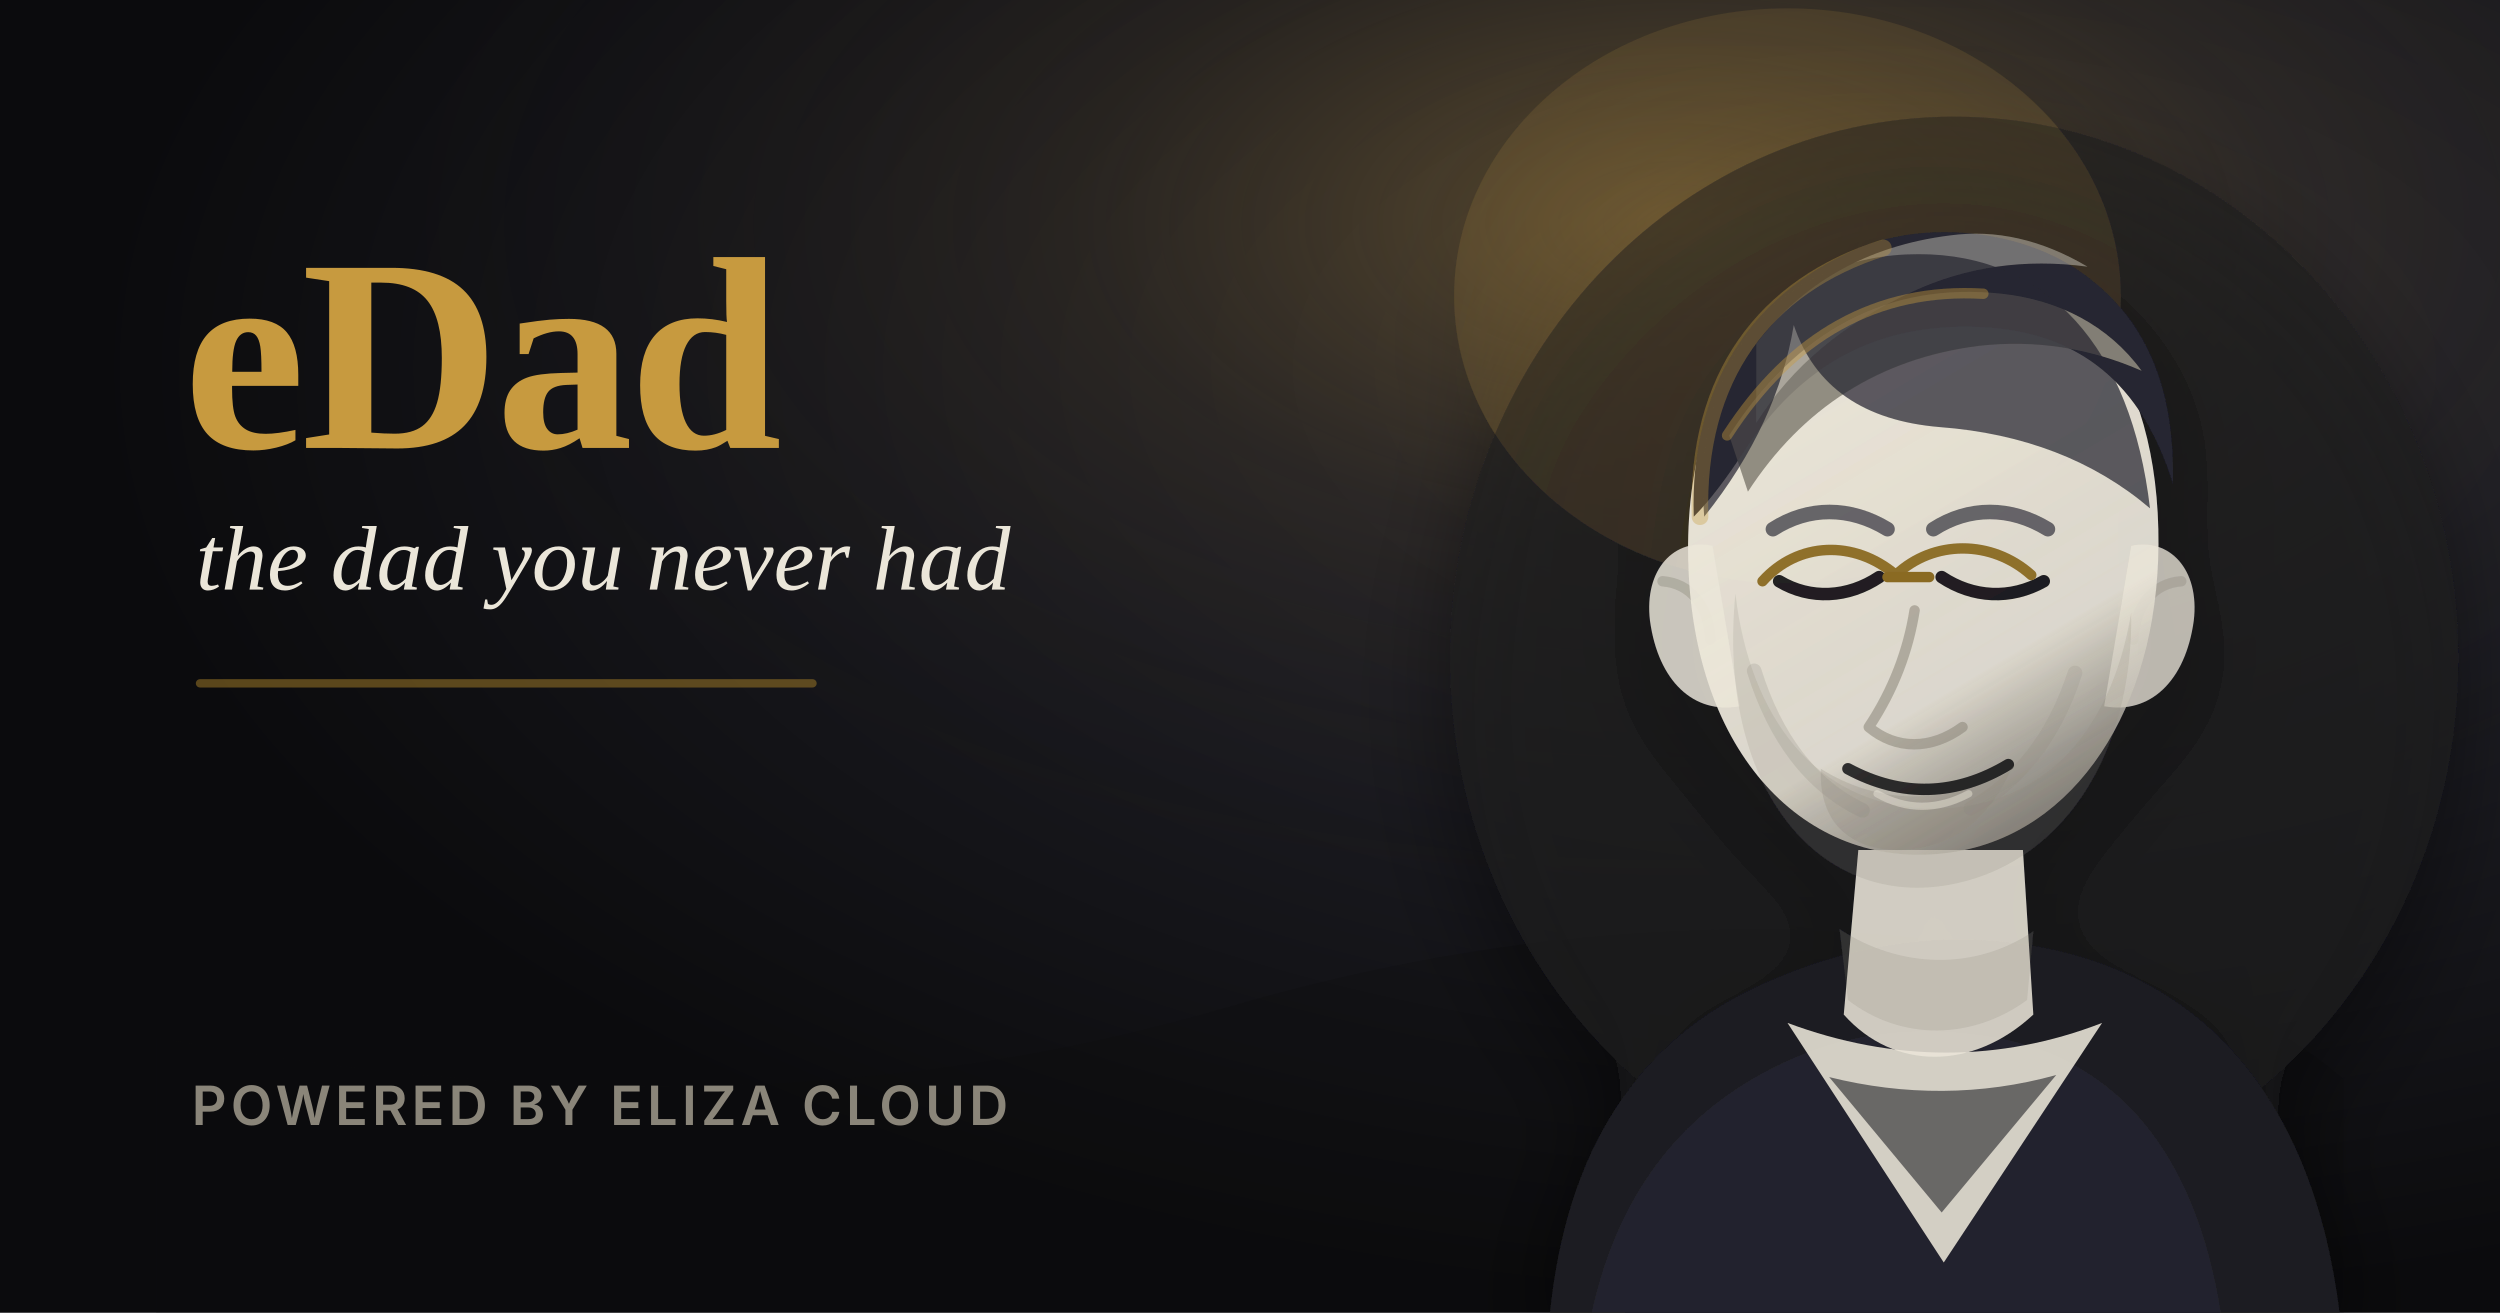
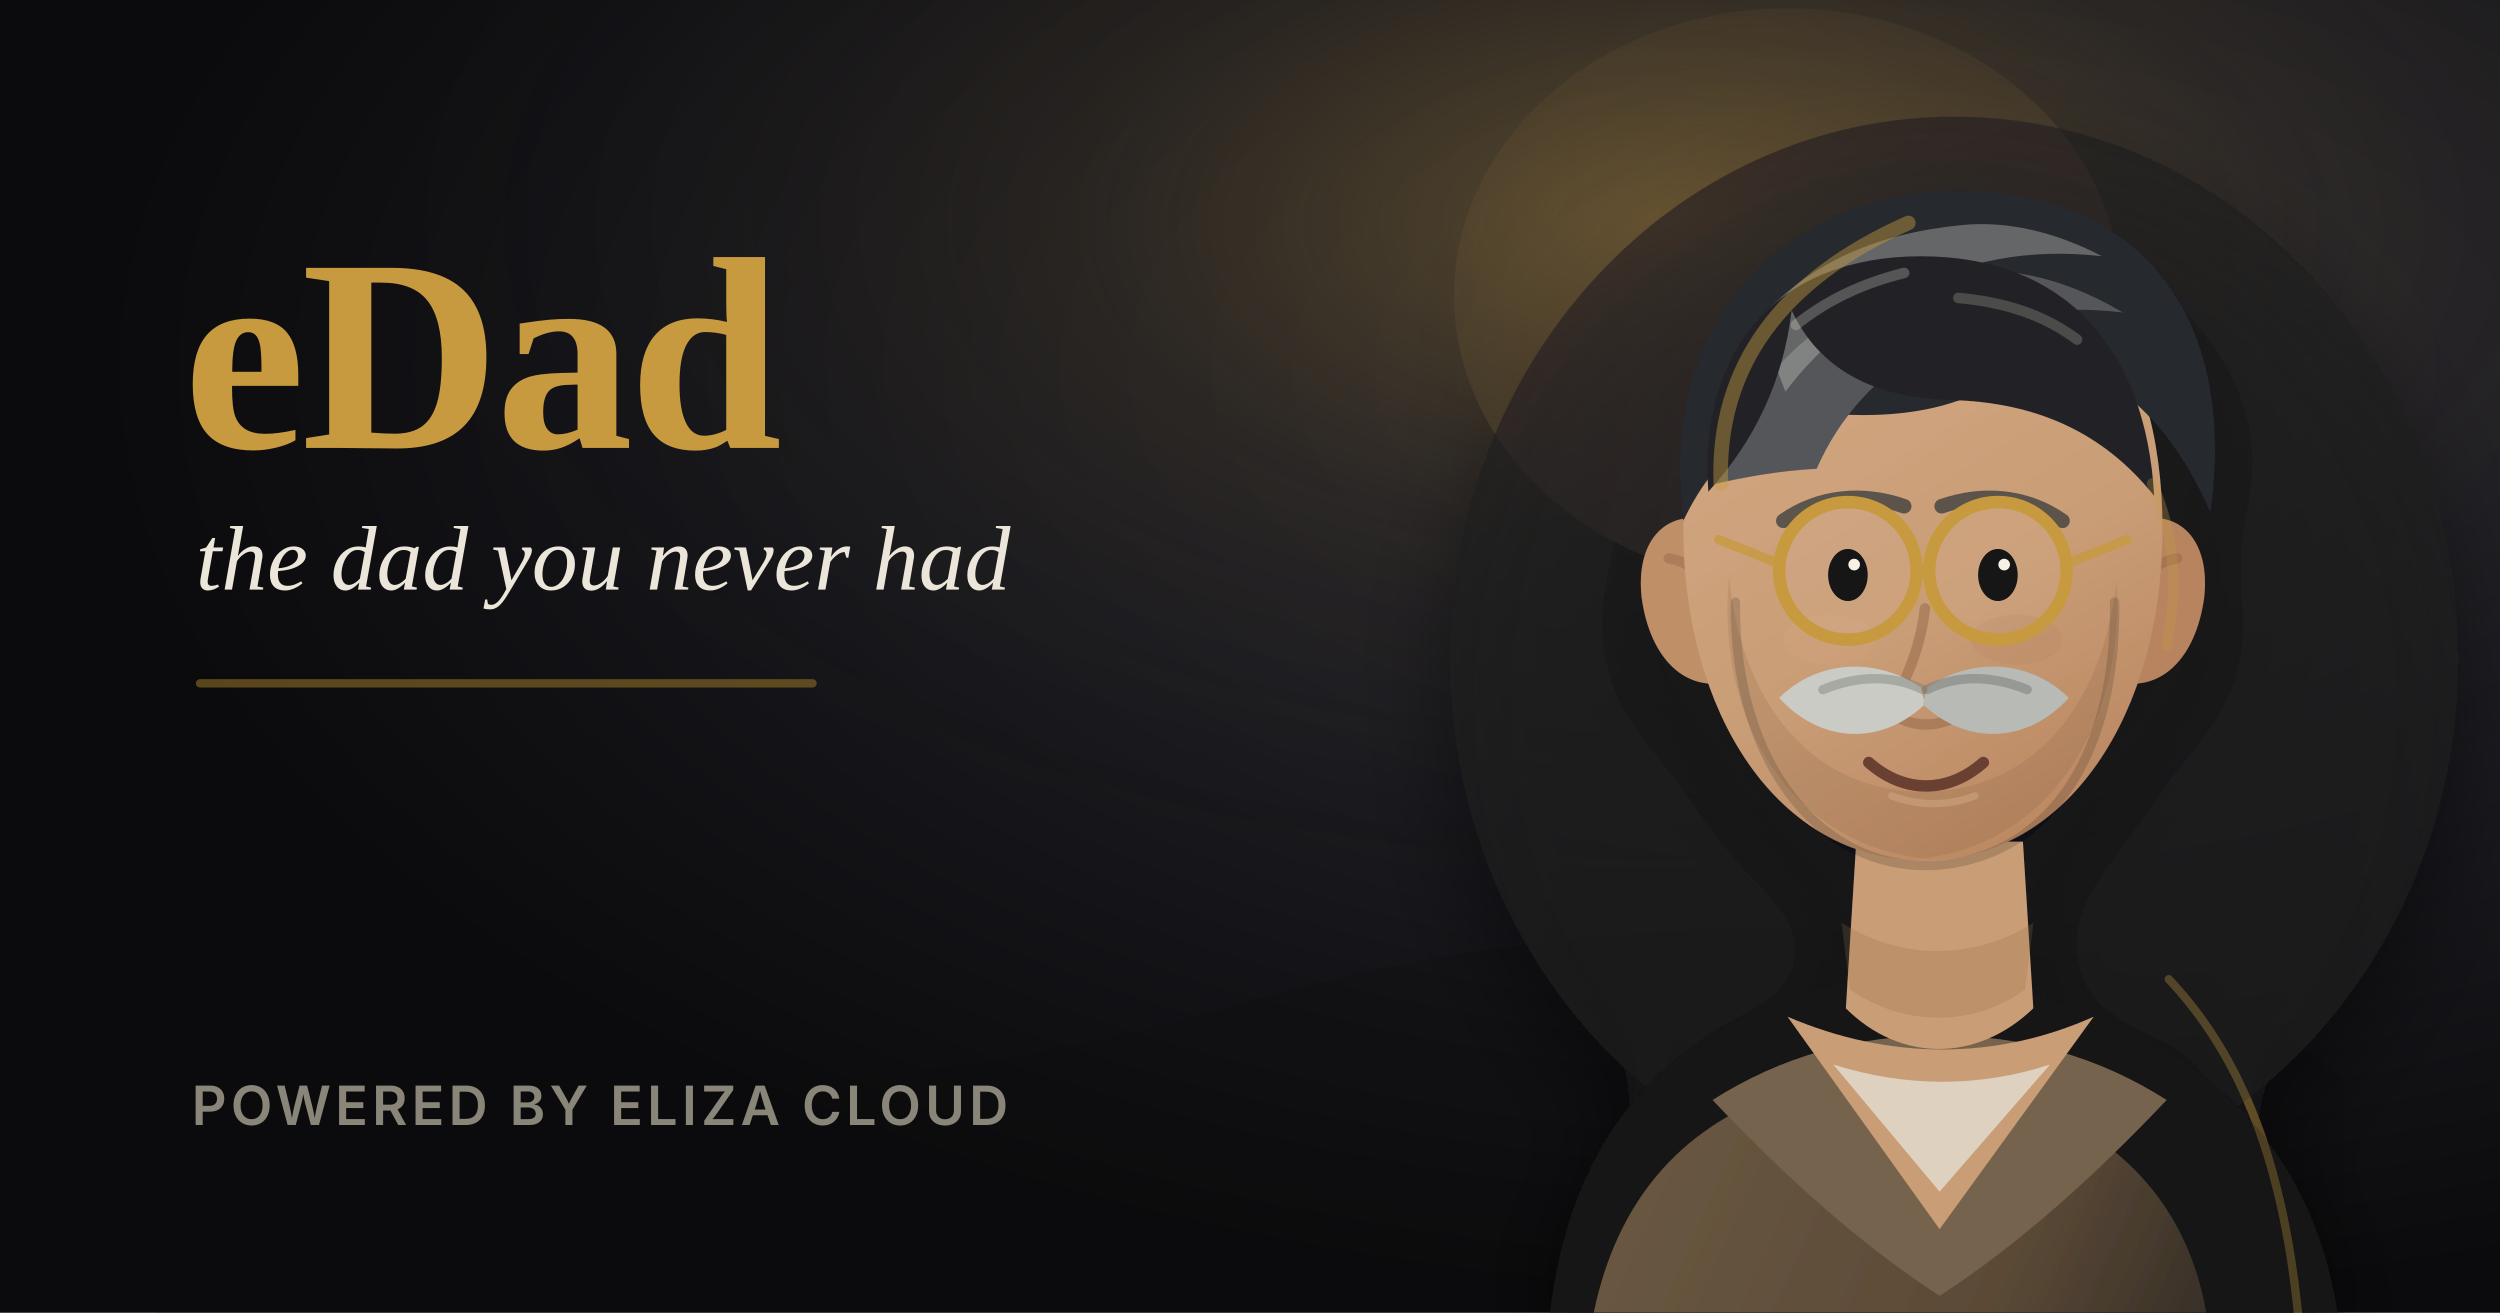
<svg xmlns="http://www.w3.org/2000/svg" viewBox="0 0 1200 630" role="img" aria-labelledby="ogTitle ogDesc">
  <defs>
    <radialGradient id="ogBg" cx="76%" cy="28%" r="72%">
      <stop offset="0" stop-color="#262630" />
      <stop offset="0.45" stop-color="#1c1c22" />
      <stop offset="1" stop-color="#0b0b0d" />
    </radialGradient>
    <radialGradient id="ogGlow" cx="67%" cy="17%" r="54%">
      <stop offset="0" stop-color="#c79a3f" stop-opacity="0.38" />
      <stop offset="0.44" stop-color="#8a6a24" stop-opacity="0.12" />
      <stop offset="1" stop-color="#0b0b0d" stop-opacity="0" />
    </radialGradient>
-     <linearGradient id="ogFace" x1="817" y1="135" x2="1000" y2="444" gradientUnits="userSpaceOnUse">
-       <stop offset="0" stop-color="#ebe6d9" />
-       <stop offset="0.64" stop-color="#ebe6d9" stop-opacity="0.92" />
-       <stop offset="1" stop-color="#8a8579" stop-opacity="0.48" />
+     <linearGradient id="ogFace" x1="820" y1="116" x2="1000" y2="414" gradientUnits="userSpaceOnUse">
+       <stop offset="0" stop-color="#d3aa84" />
+       <stop offset="0.6" stop-color="#c99d76" />
+       <stop offset="1" stop-color="#b8845e" />
+     </linearGradient>
+     <linearGradient id="ogSweater" x1="790" y1="502" x2="1075" y2="630" gradientUnits="userSpaceOnUse">
+       <stop offset="0" stop-color="#6a5842" />
+       <stop offset="0.64" stop-color="#5b4a36" />
+       <stop offset="1" stop-color="#332c26" />
    </linearGradient>
    <filter id="ogShadow" x="-20%" y="-20%" width="140%" height="150%">
      <feDropShadow dx="0" dy="22" stdDeviation="24" flood-color="#0b0b0d" flood-opacity="0.7" />
    </filter>
  </defs>
  <rect width="1200" height="630" fill="#0b0b0d" />
  <rect width="1200" height="630" fill="url(#ogBg)" />
  <rect width="1200" height="630" fill="url(#ogGlow)" />
  <path d="M75 498c187 35 358 31 512-14 143-42 280-49 410-22 58 12 100 31 128 56v112H75z" fill="#0b0b0d" opacity="0.26" />
  <g transform="translate(88 105)">
    <text x="0" y="110" fill="#c79a3f" font-family="Georgia, 'Times New Roman', serif" font-size="132" font-weight="700" letter-spacing="-2">eDad</text>
    <text x="6" y="178" fill="#ebe6d9" font-family="Georgia, 'Times New Roman', serif" font-size="44" font-style="italic">the dad you never had</text>
    <path d="M8 223h294" stroke="#8a6a24" stroke-width="4" stroke-linecap="round" opacity="0.62" />
    <text x="4" y="435" fill="#8a8579" font-family="Inter, Avenir, Helvetica, Arial, sans-serif" font-size="26" font-weight="600" letter-spacing="2">POWERED BY ELIZA CLOUD</text>
  </g>
  <g filter="url(#ogShadow)">
    <ellipse cx="938" cy="316" rx="242" ry="260" fill="#1c1c22" opacity="0.62" />
-     <ellipse cx="858" cy="142" rx="160" ry="138" fill="#c79a3f" opacity="0.13" />
-     <path d="M744 630c8-78 42-131 103-158 38-17 79-25 122-19 87 12 141 73 154 177z" fill="#1c1c22" />
-     <path d="M764 630c12-55 41-94 86-117 33-17 69-22 108-15 59 11 96 56 108 132z" fill="#262630" opacity="0.74" />
-     <path d="M858 491l75 115 76-115c-49 19-100 19-151 0z" fill="#ebe6d9" opacity="0.88" />
-     <path d="M878 517l54 65 55-66c-36 10-73 10-109 1z" fill="#1c1c22" opacity="0.58" />
-     <path d="M892 408h79l5 79c-29 27-67 27-91 0z" fill="#ebe6d9" opacity="0.86" />
-     <path d="M883 446c29 19 65 20 93 1l-3 33c-26 19-60 20-86 0z" fill="#8a8579" opacity="0.2" />
-     <path d="M822 262c-18-4-33 11-30 36 4 29 21 45 43 41z" fill="#ebe6d9" opacity="0.82" />
-     <path d="M1023 262c18-4 33 11 30 36-4 29-21 45-43 41z" fill="#ebe6d9" opacity="0.75" />
-     <path d="M798 279c13 1 22 11 23 28" fill="none" stroke="#8a8579" stroke-width="5" stroke-linecap="round" opacity="0.38" />
-     <path d="M1047 279c-13 1-22 11-23 28" fill="none" stroke="#8a8579" stroke-width="5" stroke-linecap="round" opacity="0.32" />
-     <path d="M923 121c68 0 111 49 113 133 2 80-36 142-93 154-68 14-125-37-132-126-7-91 37-161 112-161z" fill="url(#ogFace)" />
-     <path d="M833 285c7 60 39 101 91 103 54 2 89-34 99-94 1 69-34 122-89 131-62 10-110-48-101-140z" fill="#8a8579" opacity="0.18" />
-     <path d="M813 248c-2-62 27-106 77-128 31-14 77-11 108 10 32 22 46 56 45 102-15-48-45-73-93-75-49-2-86 18-113 60-8 12-16 23-24 31z" fill="#262630" />
-     <path d="M830 209c32-50 76-74 131-68 27 3 51 15 67 37-25-11-51-15-78-12-48 6-85 30-111 70z" fill="#8a8579" opacity="0.92" />
-     <path d="M843 165c22-29 53-47 93-52 22-3 44 2 66 15-30-4-58 0-84 12-33 15-58 36-75 63z" fill="#ebe6d9" opacity="0.38" />
-     <path d="M818 248c24-30 38-61 43-92 10 30 34 46 70 49 40 3 74 16 101 39-9-77-49-122-111-122-66 0-109 49-103 126z" fill="#262630" opacity="0.72" />
-     <path d="M829 209c31-48 72-71 123-68" fill="none" stroke="#c79a3f" stroke-width="5" stroke-linecap="round" opacity="0.42" />
-     <path d="M816 248c-2-67 31-111 88-129" fill="none" stroke="#c79a3f" stroke-width="8" stroke-linecap="round" opacity="0.34" />
-     <path d="M851 254c17-11 37-11 55 0" fill="none" stroke="#262630" stroke-width="7" stroke-linecap="round" opacity="0.66" />
-     <path d="M928 254c17-11 37-11 55 0" fill="none" stroke="#262630" stroke-width="7" stroke-linecap="round" opacity="0.66" />
-     <path d="M854 279c15 9 33 8 48-2" fill="none" stroke="#0b0b0d" stroke-width="6" stroke-linecap="round" opacity="0.9" />
-     <path d="M932 277c15 10 33 11 49 2" fill="none" stroke="#0b0b0d" stroke-width="6" stroke-linecap="round" opacity="0.9" />
-     <path d="M846 279c17-19 44-20 64-3 18-17 46-17 65 0" fill="none" stroke="#8a6a24" stroke-width="5" stroke-linecap="round" stroke-linejoin="round" opacity="0.95" />
-     <path d="M906 277h20" fill="none" stroke="#8a6a24" stroke-width="5" stroke-linecap="round" />
-     <path d="M919 293c-3 19-10 38-22 56 13 11 30 11 45 0" fill="none" stroke="#8a8579" stroke-width="5" stroke-linecap="round" stroke-linejoin="round" opacity="0.55" />
-     <path d="M874 369c27 17 59 18 91 1-11 25-31 39-56 38-23-1-36-15-35-39z" fill="#8a8579" opacity="0.25" />
-     <path d="M887 369c26 14 52 13 77-2" fill="none" stroke="#0b0b0d" stroke-width="5.5" stroke-linecap="round" opacity="0.82" />
-     <path d="M901 381c14 8 29 8 44 0" fill="none" stroke="#ebe6d9" stroke-width="3.5" stroke-linecap="round" opacity="0.46" />
-     <path d="M842 322c10 32 27 55 52 67" fill="none" stroke="#8a8579" stroke-width="7" stroke-linecap="round" opacity="0.22" />
-     <path d="M996 323c-10 31-27 52-50 65" fill="none" stroke="#8a8579" stroke-width="7" stroke-linecap="round" opacity="0.18" />
+     <ellipse cx="858" cy="142" rx="160" ry="138" fill="#c79a3f" opacity="0.06" />
+     <path d="M744 630c9-74 44-123 105-147 36-15 77-18 117-8 91 21 144 76 156 155z" fill="#161417" />
+     <path d="M765 630c11-53 41-88 88-105 28-10 59-12 90-5 67 15 106 53 116 110z" fill="url(#ogSweater)" />
+     <path d="M822 528c36 38 72 70 109 94 37-24 73-56 109-94-33-21-69-31-109-31s-76 10-109 31z" fill="#76634d" />
+     <path d="M858 488l73 102 74-102c-47 21-98 21-147 0z" fill="#c99d76" />
+     <path d="M880 511l51 61 53-61c-34 11-69 11-104 0z" fill="#e1d7c8" opacity="0.9" />
+     <path d="M891 404h80l5 80c-27 26-64 26-90 0z" fill="#c99d76" />
+     <path d="M884 443c29 18 63 18 92 0l-4 32c-25 18-58 18-84 0z" fill="#8d5f42" opacity="0.2" />
+     <path d="M817 249c-18-3-32 11-29 38 4 29 21 46 43 40z" fill="#bf8f67" />
+     <path d="M1029 249c18-3 32 11 29 38-4 29-21 46-43 40z" fill="#b8845e" />
+     <path d="M801 268c12 2 21 11 24 28" fill="none" stroke="#8d5f42" stroke-width="5" stroke-linecap="round" opacity="0.36" />
+     <path d="M1045 268c-12 2-21 11-24 28" fill="none" stroke="#7b5238" stroke-width="5" stroke-linecap="round" opacity="0.3" />
+     <path d="M923 110c69 0 115 52 115 144 0 88-45 159-115 159s-115-71-115-159c0-92 46-144 115-144z" fill="url(#ogFace)" />
+     <path d="M830 276c5 60 39 104 93 104 52 0 86-40 93-101 4 70-33 126-93 133-62-7-100-64-93-136z" fill="#7b5238" opacity="0.16" />
+     <ellipse cx="878" cy="307" rx="22" ry="12" fill="#d7a982" opacity="0.24" />
+     <ellipse cx="968" cy="307" rx="22" ry="12" fill="#a87452" opacity="0.14" />
+     <path d="M808 250c-8-65 15-115 64-142 42-23 101-22 140 2 39 24 58 72 49 136-19-44-48-70-86-77-18 21-48 32-90 30-34-1-60 15-77 51z" fill="#28292d" />
+     <path d="M820 233c19-52 53-85 103-99 31-9 64-3 96 16-34-4-65 1-93 16-25 14-43 34-54 59-18 1-35 4-52 8z" fill="#55575a" />
+     <path d="M844 154c23-27 56-42 98-46 21-2 44 3 67 15-35-4-66 2-94 17-24 12-43 28-58 48z" fill="#c9cbc4" opacity="0.38" />
+     <path d="M820 236c22-24 36-53 40-87 13 28 39 42 76 43 42 1 74 16 98 46-4-71-43-115-112-115-68 0-107 44-102 113z" fill="#232428" />
+     <path d="M826 232c-2-56 29-98 90-125" fill="none" stroke="#c79a3f" stroke-width="7" stroke-linecap="round" opacity="0.44" />
+     <path d="M1033 232c10 22 13 48 7 78" fill="none" stroke="#c79a3f" stroke-width="5" stroke-linecap="round" opacity="0.28" />
+     <path d="M862 156c15-12 32-20 52-25" fill="none" stroke="#ebe6d9" stroke-width="5" stroke-linecap="round" opacity="0.25" />
+     <path d="M940 143c22 2 41 8 57 20" fill="none" stroke="#8a8579" stroke-width="5" stroke-linecap="round" opacity="0.4" />
+     <path d="M856 250c17-12 38-14 58-7" fill="none" stroke="#3c3d3f" stroke-width="7" stroke-linecap="round" opacity="0.78" />
+     <path d="M932 243c20-7 41-5 58 7" fill="none" stroke="#3c3d3f" stroke-width="7" stroke-linecap="round" opacity="0.78" />
+     <circle cx="887" cy="274" r="32" fill="#ebe6d9" opacity="0.07" />
+     <circle cx="959" cy="274" r="32" fill="#ebe6d9" opacity="0.07" />
+     <circle cx="887" cy="274" r="33" fill="none" stroke="#c79a3f" stroke-width="6" />
+     <circle cx="959" cy="274" r="33" fill="none" stroke="#c79a3f" stroke-width="6" />
+     <path d="M920 274h6" fill="none" stroke="#c79a3f" stroke-width="5.5" stroke-linecap="round" />
+     <path d="M855 271l-30-12" fill="none" stroke="#c79a3f" stroke-width="4.5" stroke-linecap="round" opacity="0.78" />
+     <path d="M991 271l30-12" fill="none" stroke="#c79a3f" stroke-width="4.5" stroke-linecap="round" opacity="0.78" />
+     <ellipse cx="887" cy="276" rx="9.5" ry="12.5" fill="#151316" />
+     <ellipse cx="959" cy="276" rx="9.5" ry="12.5" fill="#151316" />
+     <circle cx="890" cy="271" r="2.8" fill="#f7f1e6" />
+     <circle cx="962" cy="271" r="2.8" fill="#f7f1e6" />
+     <path d="M924 292c-2 17-8 34-18 49 11 9 26 9 37 0" fill="none" stroke="#8d5f42" stroke-width="5" stroke-linecap="round" stroke-linejoin="round" opacity="0.46" />
+     <path d="M922 330c-22-15-50-13-68 5 20 22 49 23 70 3z" fill="#c9cbc4" />
+     <path d="M925 330c22-15 50-13 68 5-20 22-49 23-70 3z" fill="#b8bab5" />
+     <path d="M923 331c-14-7-31-7-48 0" fill="none" stroke="#7f817d" stroke-width="4.5" stroke-linecap="round" opacity="0.46" />
+     <path d="M925 331c14-7 31-7 48 0" fill="none" stroke="#6f716e" stroke-width="4.5" stroke-linecap="round" opacity="0.46" />
+     <path d="M897 366c17 15 38 15 55 0" fill="none" stroke="#6b3f33" stroke-width="5.5" stroke-linecap="round" />
+     <path d="M908 382c13 5 27 5 40 0" fill="none" stroke="#e0b891" stroke-width="3.5" stroke-linecap="round" opacity="0.34" />
+     <path d="M833 289c-1 79 43 132 100 126 52-6 83-54 82-126" fill="none" stroke="#0b0b0d" stroke-width="4.5" stroke-linecap="round" opacity="0.16" />
+     <path d="M1041 470c32 34 54 82 62 160" fill="none" stroke="#c79a3f" stroke-width="4" stroke-linecap="round" opacity="0.32" />
  </g>
</svg>
